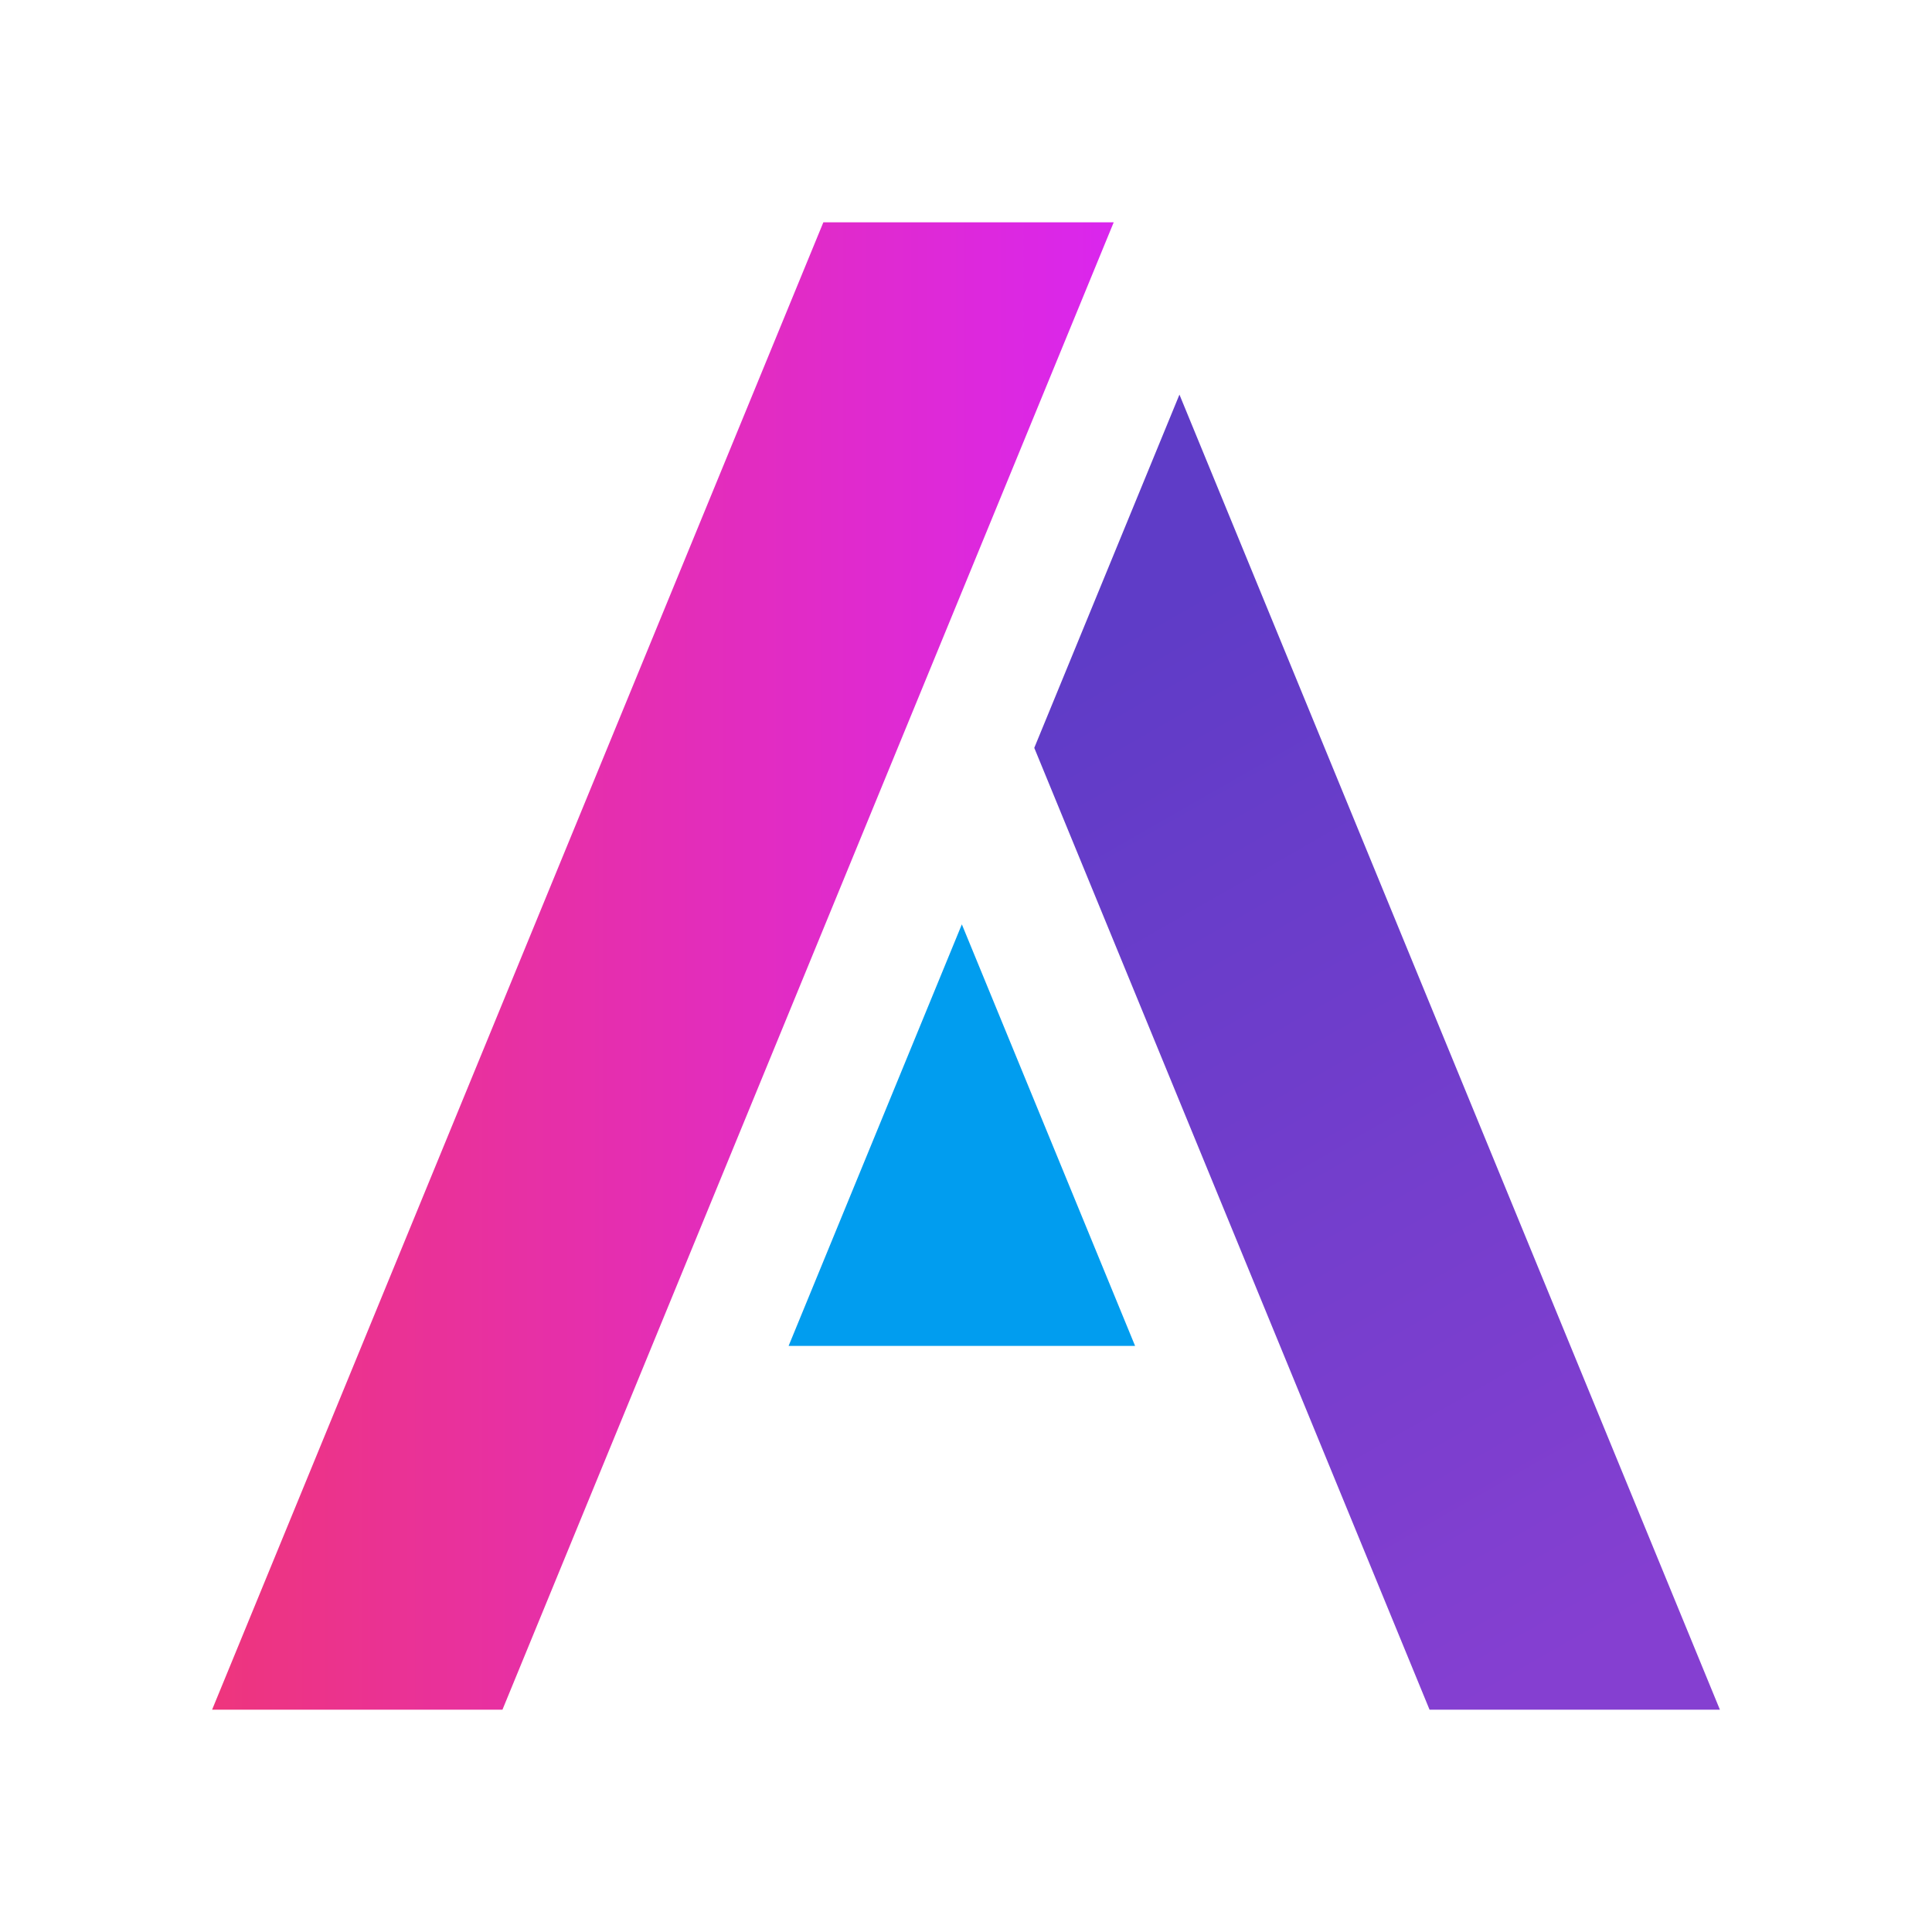
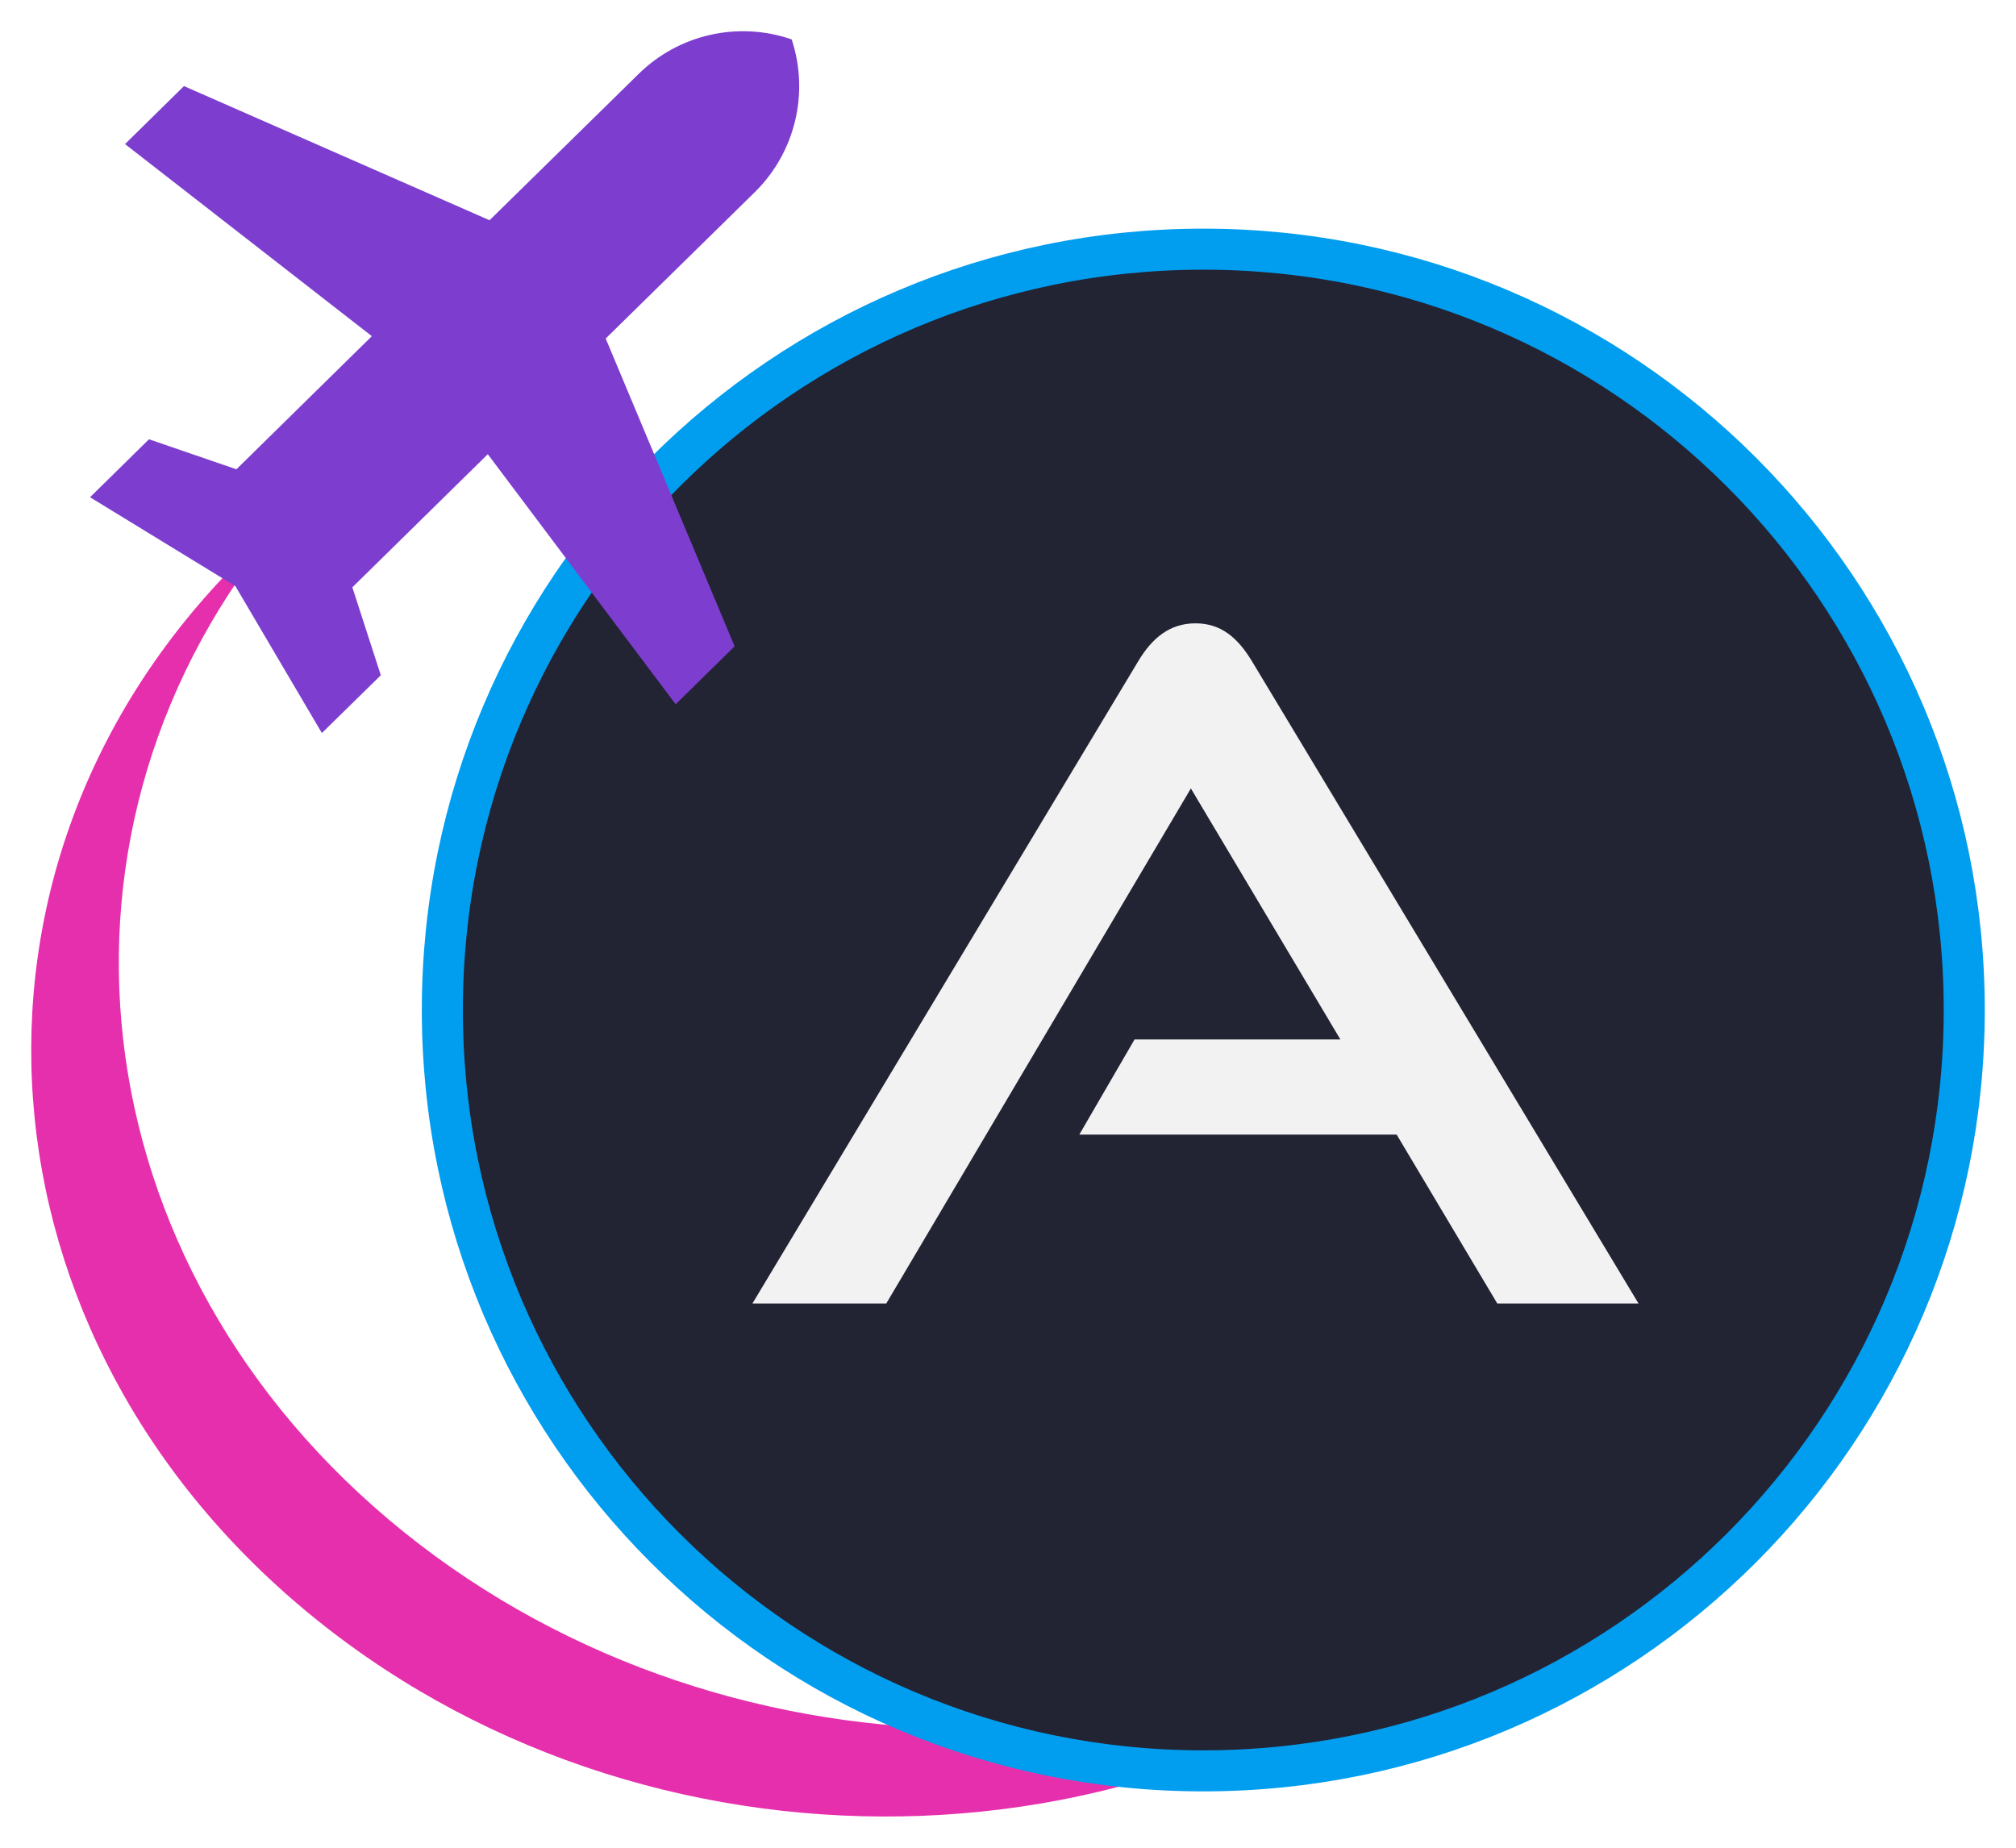
- <svg xmlns="http://www.w3.org/2000/svg" viewBox="0 0 1080 1080">
-   <defs>
-     <linearGradient id="a" x1="118.56" y1="540" x2="622.58" y2="540" gradientUnits="userSpaceOnUse">
-       <stop offset="0" stop-color="#ee357d" />
-       <stop offset="1" stop-color="#da26ee" />
+ <svg xmlns="http://www.w3.org/2000/svg" height="473.477" width="516.517" id="svg22" version="1.1" viewBox="0 0 516.517 473.477">
+   <defs id="defs12">
+     <linearGradient gradientUnits="userSpaceOnUse" y2="540" x2="622.58" y1="540" x1="118.56" id="a">
+       <stop id="stop2" stop-color="#ee357d" offset="0" />
+       <stop id="stop4" stop-color="#da26ee" offset="1" />
    </linearGradient>
-     <linearGradient id="b" x1="602.433" y1="366.279" x2="911.465" y2="907.084" gradientUnits="userSpaceOnUse">
-       <stop offset="0" stop-color="#5f3cc7" />
-       <stop offset="1" stop-color="#853fd1" />
+     <linearGradient gradientUnits="userSpaceOnUse" y2="907.084" x2="911.465" y1="366.279" x1="602.433" id="b">
+       <stop id="stop7" stop-color="#5f3cc7" offset="0" />
+       <stop id="stop9" stop-color="#853fd1" offset="1" />
    </linearGradient>
  </defs>
-   <g>
-     <polygon points="622.58 124.262 460.268 124.262 118.56 955.738 280.871 955.738 622.58 124.262" fill="url(#a)" />
-     <polygon points="634.526 752.377 537.679 516.718 440.832 752.377 634.526 752.377" fill="#019def" />
-     <polygon points="659.318 220.587 578.163 418.063 799.129 955.738 961.44 955.738 659.318 220.587" fill="url(#b)" />
-   </g>
+   <path style="fill:#e62fac;stroke-width:1.314" id="path18" d="M 103.434,392.547 C 18.887,324.417 6.649,211.333 72.662,133.305 c -4.035,3.444 -7.979,7.006 -11.751,10.792 -77.778,78.001 -68.76,199.301 20.151,270.901 88.911,71.6 224.013,66.407 301.791,-11.607 3.773,-3.773 7.282,-7.69 10.647,-11.673 -79.066,67.512 -205.466,68.957 -290.066,0.828 z" class="cls-2" />
+   <circle style="fill:#222333;stroke:#019def;stroke-width:10.516px;stroke-miterlimit:10" id="circle20" r="194.963" cy="258.812" cx="308.295" class="cls-3" />
+   <path style="fill:#7d3ecf;stroke-width:1.314" id="path22" d="m 202.835,10.099 a 38.12,38.12 0 0 0 -39.29,8.925 L 125.425,56.435 47.135,22.061 32.032,36.915 95.271,86.142 60.569,120.253 l -22.399,-7.69 -15.103,14.854 37.252,22.793 22.149,37.633 15.103,-14.814 -7.295,-22.53 34.702,-34.111 48.136,64.081 15.103,-14.854 L 155.185,86.747 193.305,49.323 a 38.12,38.12 0 0 0 9.53,-39.224 z" class="cls-4" />
+   <path style="fill:#f2f2f2;stroke-width:1.314" id="path28" d="m 383.615,334.013 -25.777,-43.273 h -81.314 l 14.157,-24.384 h 52.737 l -38.304,-64.317 -78.041,131.974 h -34.295 l 98.849,-164.586 c 3.549,-5.915 8.045,-9.701 14.67,-9.701 6.625,0 10.871,3.786 14.459,9.701 l 99.046,164.586 z" class="cls-5" />
</svg>
